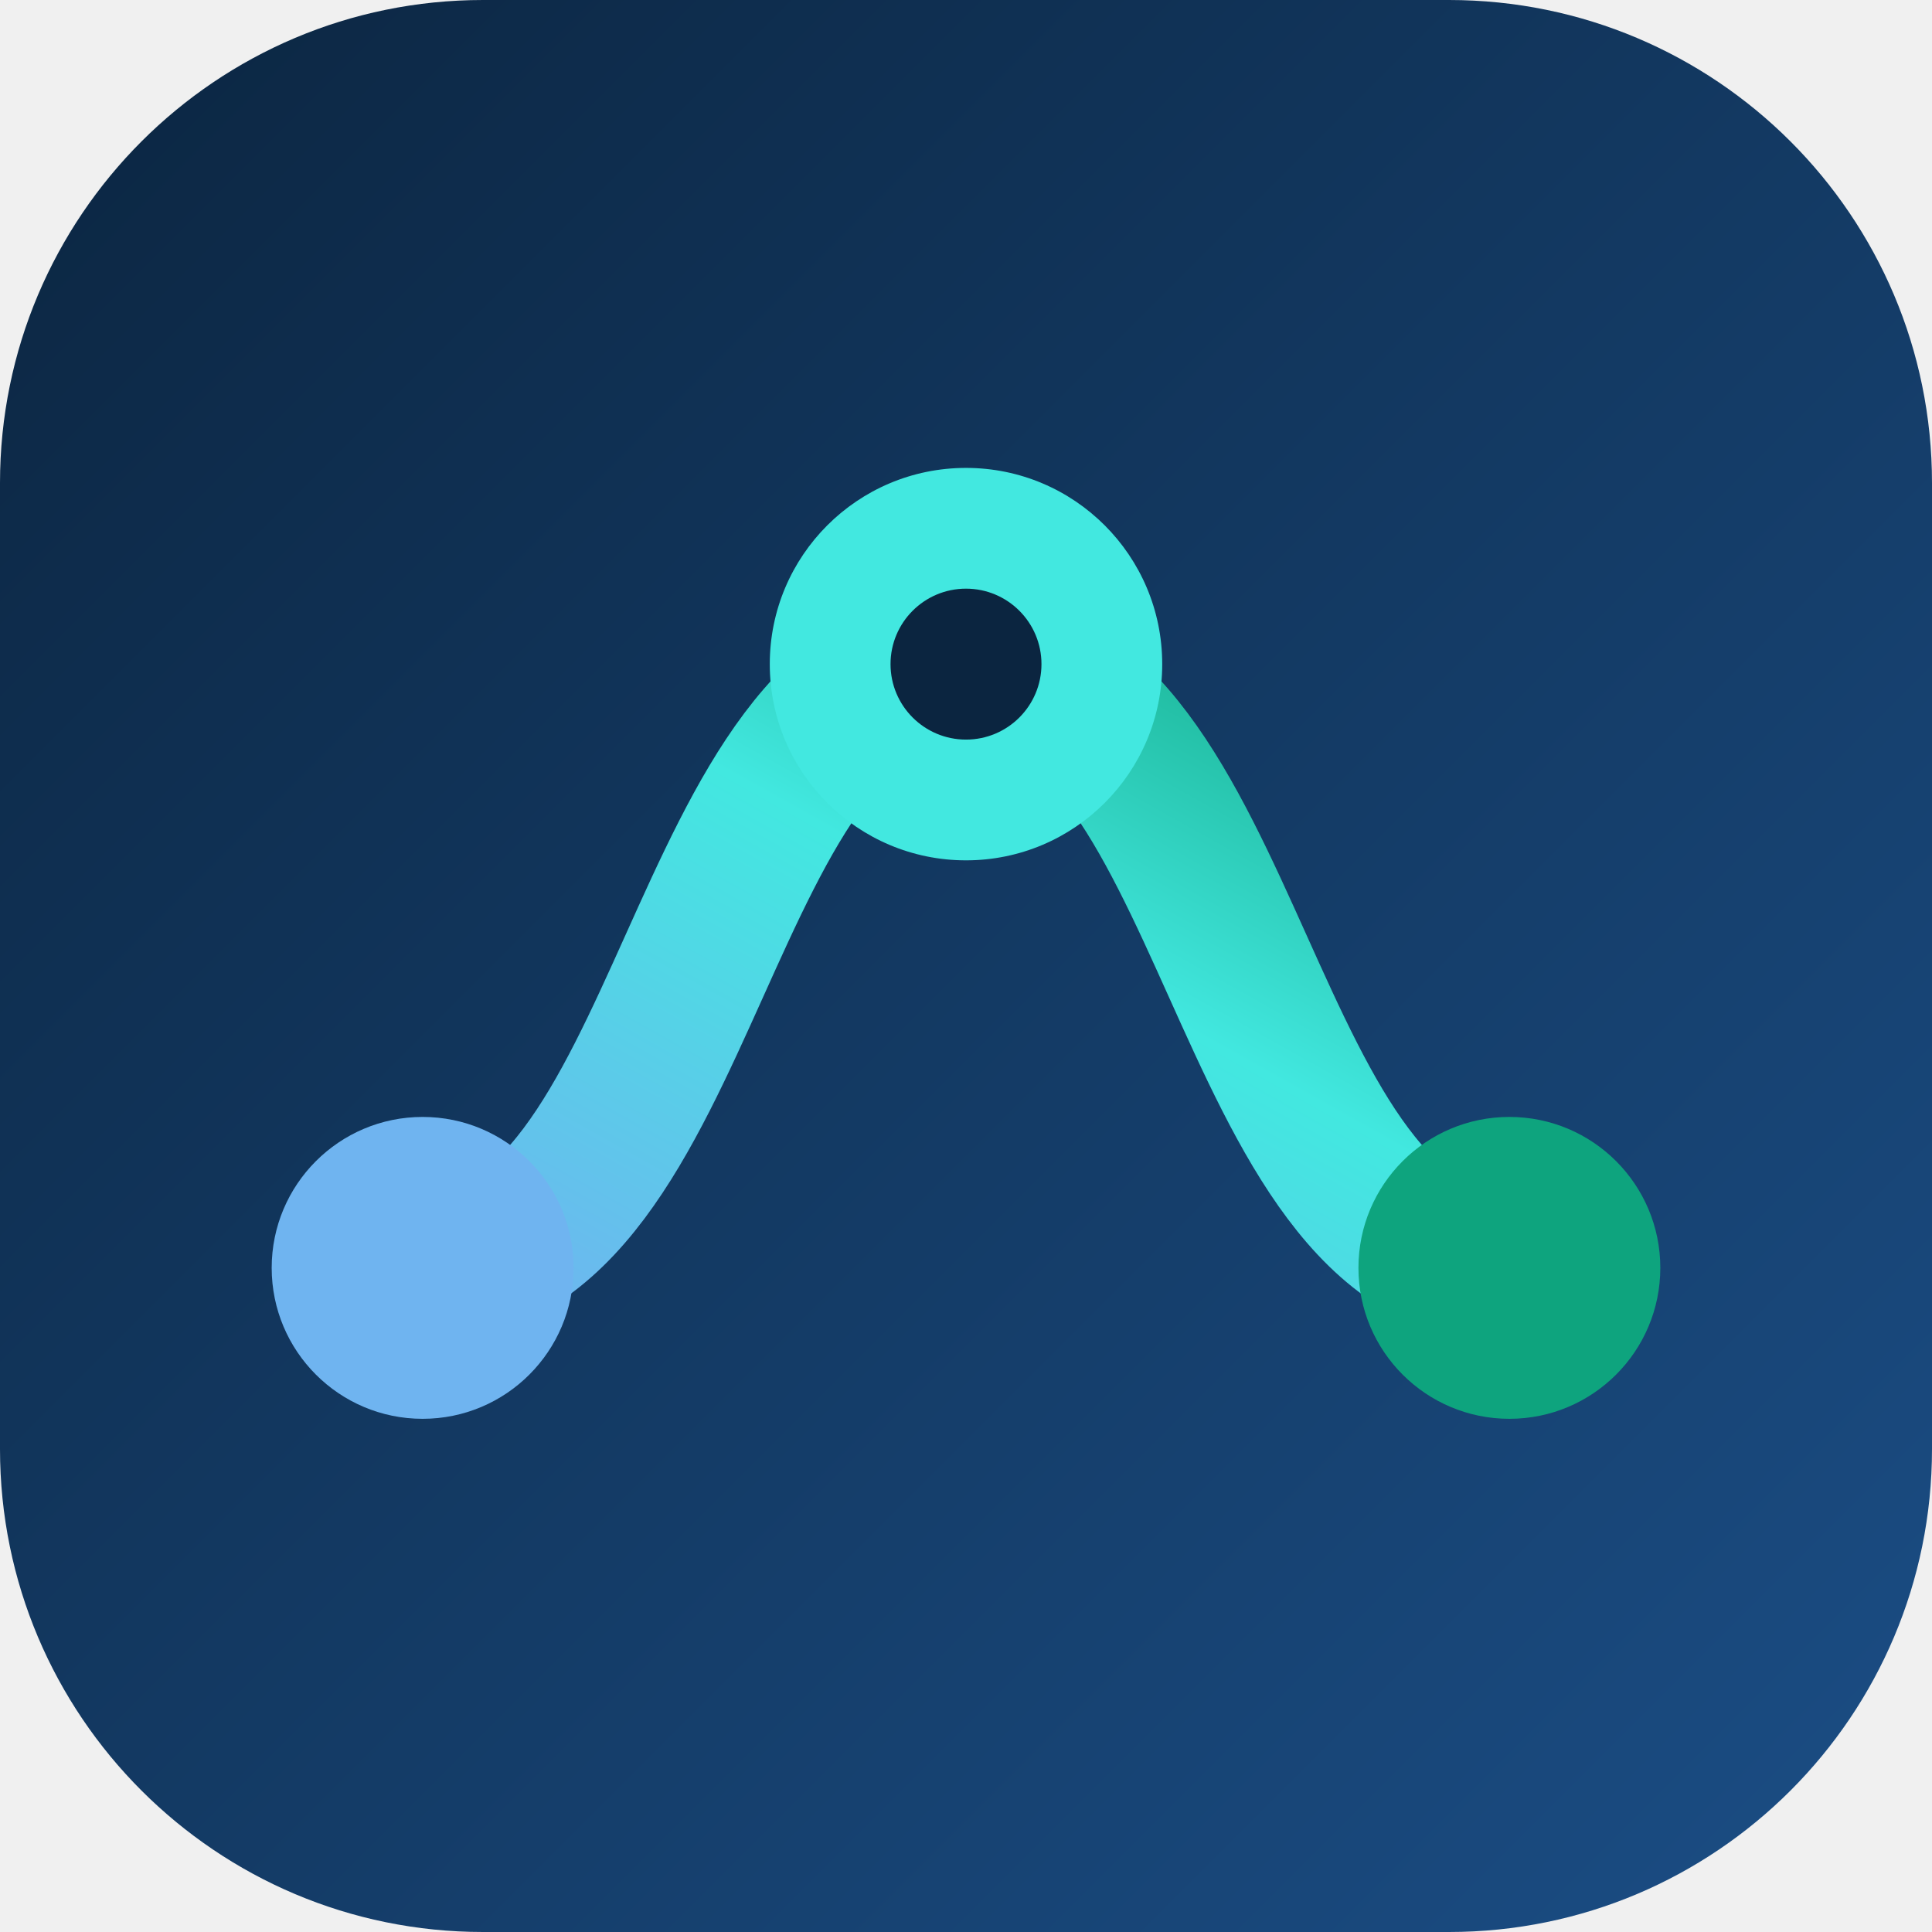
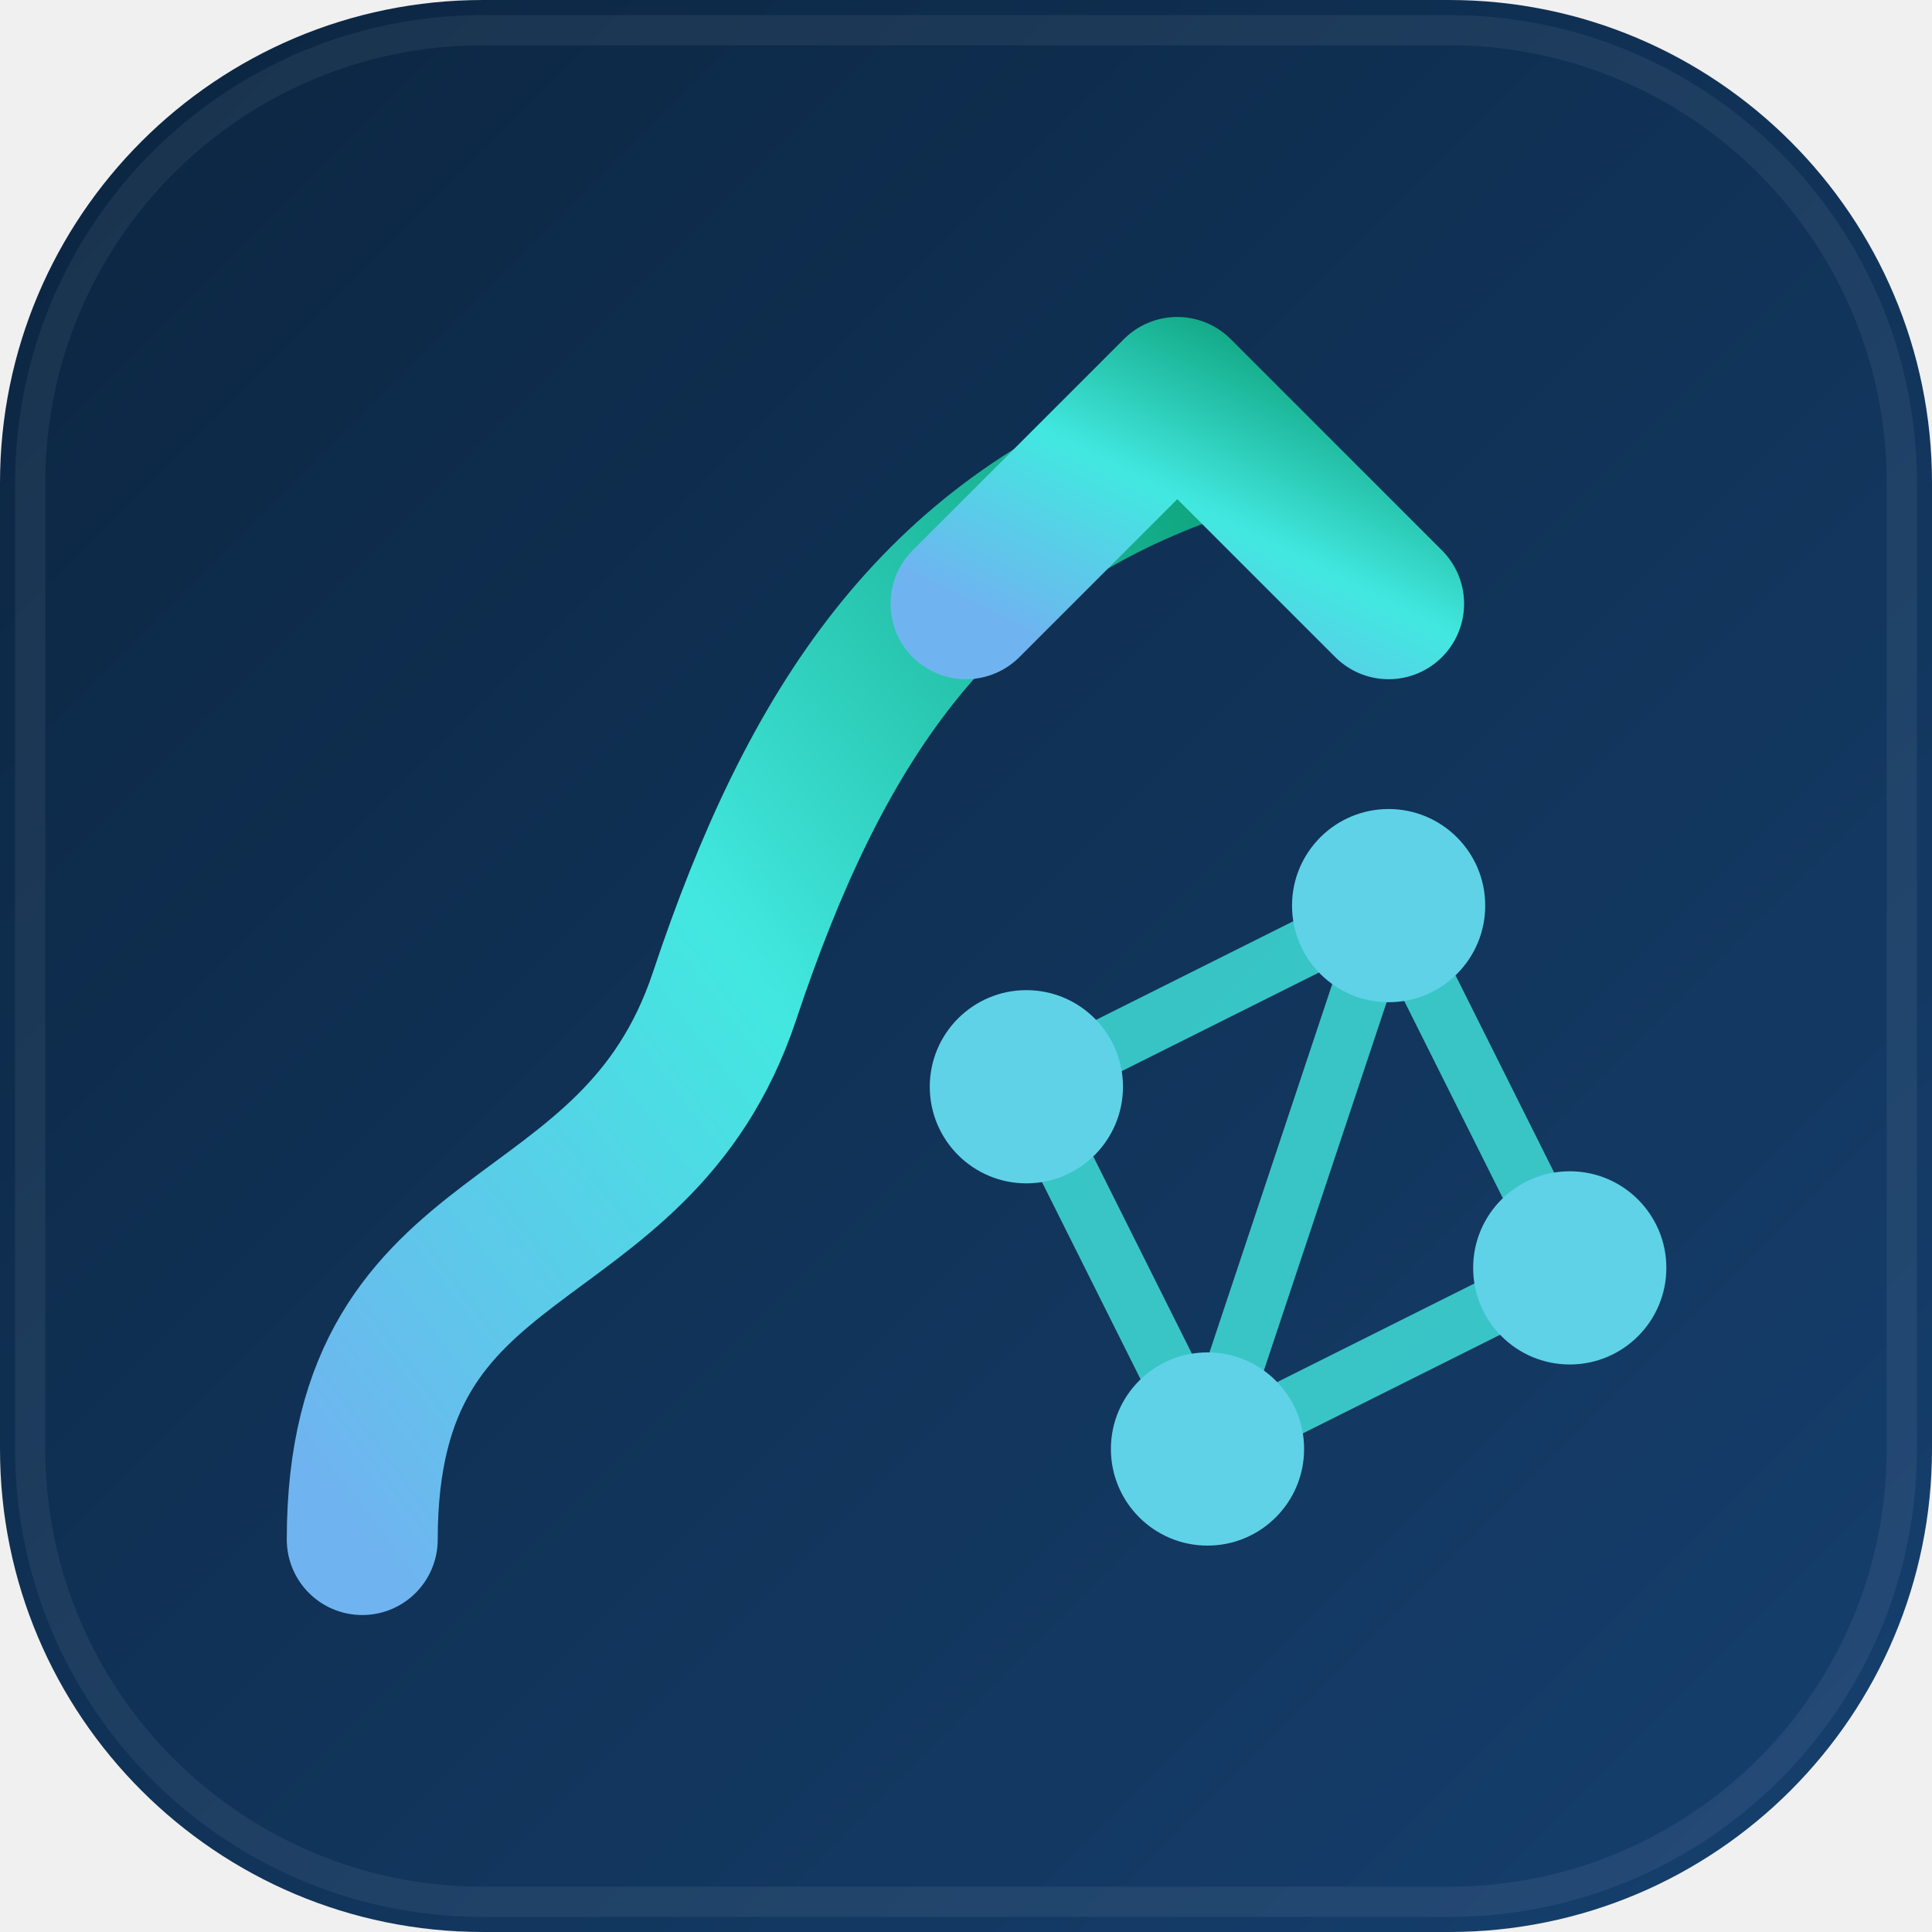
<svg xmlns="http://www.w3.org/2000/svg" viewBox="0 0 64 64" width="64" height="64">
  <defs>
-     <linearGradient id="bg" x1="0" y1="0" x2="1" y2="1">
+     <linearGradient id="fobg" x1="0" y1="0" x2="1" y2="1">
      <stop offset="0" stop-color="#0B2540" />
-       <stop offset="1" stop-color="#1B4E86" />
+       <stop offset="1" stop-color="#16406F" />
    </linearGradient>
-     <linearGradient id="fl" x1="0" y1="1" x2="1" y2="0">
+     <linearGradient id="fofl" x1="0" y1="1" x2="1" y2="0">
      <stop offset="0" stop-color="#6FB4F0" />
-       <stop offset="0.55" stop-color="#42E8E0" />
+       <stop offset=".5" stop-color="#42E8E0" />
      <stop offset="1" stop-color="#0EA47E" />
    </linearGradient>
  </defs>
-   <rect width="64" height="64" rx="16" fill="url(#bg)" />
-   <path d="M14 42 C 23 42, 23 22, 32 22 S 41 42, 50 42" fill="none" stroke="url(#fl)" stroke-width="5" stroke-linecap="round" />
-   <circle cx="14" cy="42" r="5" fill="#6FB4F0" />
-   <circle cx="32" cy="22" r="6.5" fill="#42E8E0" />
-   <circle cx="32" cy="22" r="2.5" fill="#0B2540" />
-   <circle cx="50" cy="42" r="5" fill="#0EA47E" />
+   <rect width="64" height="64" rx="16" fill="url(#fobg)" />
+   <rect x="1" y="1" width="62" height="62" rx="15" fill="none" stroke="#fff" stroke-opacity=".06" />
+   <g transform="translate(1,-1)">
+     <path d="M11 52 C 11 41, 20 43, 23 34 C 26 25, 30 19, 38 16" fill="none" stroke="url(#fofl)" stroke-width="5" stroke-linecap="round" />
+     <path d="M31 21 L38 14 L45 21" fill="none" stroke="url(#fofl)" stroke-width="5" stroke-linecap="round" stroke-linejoin="round" />
+     <g stroke="#42E8E0" stroke-width="1.9" opacity=".8">
+       <line x1="33" y1="37" x2="45" y2="31" />
+       <line x1="45" y1="31" x2="51" y2="43" />
+       <line x1="51" y1="43" x2="39" y2="49" />
+       <line x1="39" y1="49" x2="33" y2="37" />
+       <line x1="45" y1="31" x2="39" y2="49" />
+     </g>
+     <g fill="#5FD2E8">
+       <circle cx="33" cy="37" r="3.2" />
+       <circle cx="45" cy="31" r="3.2" />
+       <circle cx="51" cy="43" r="3.2" />
+       <circle cx="39" cy="49" r="3.2" />
+     </g>
+   </g>
</svg>
